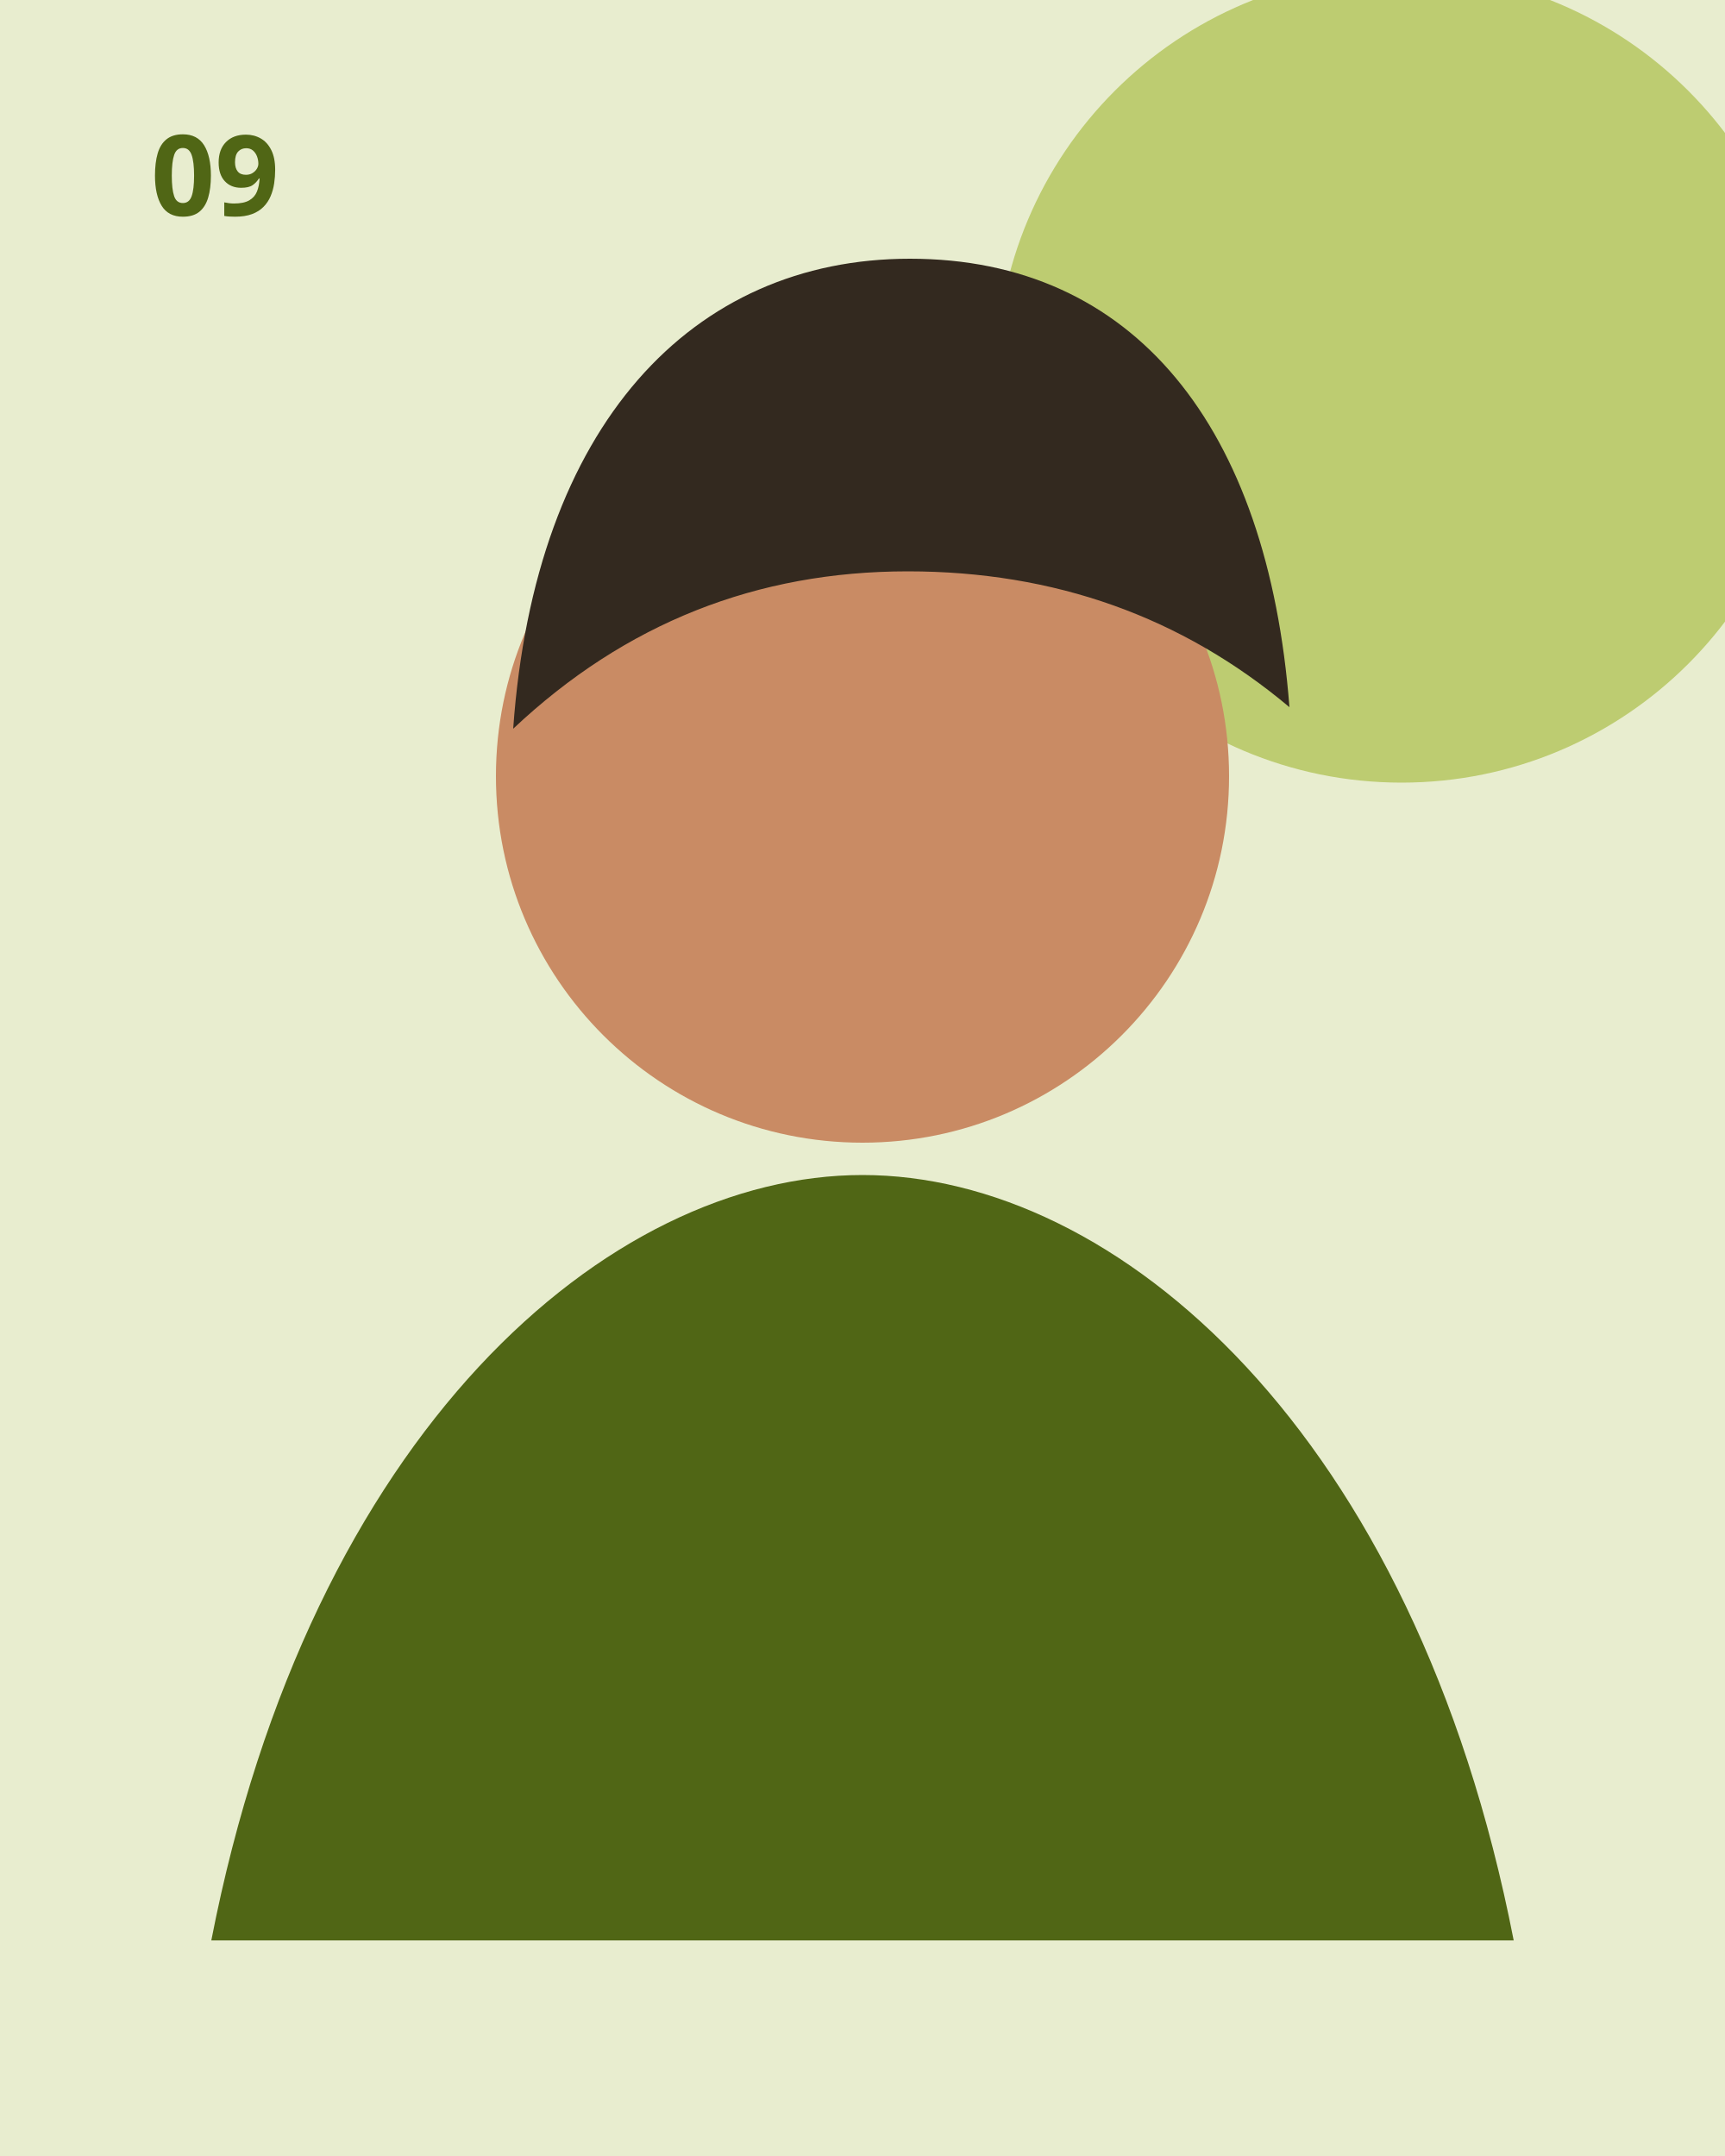
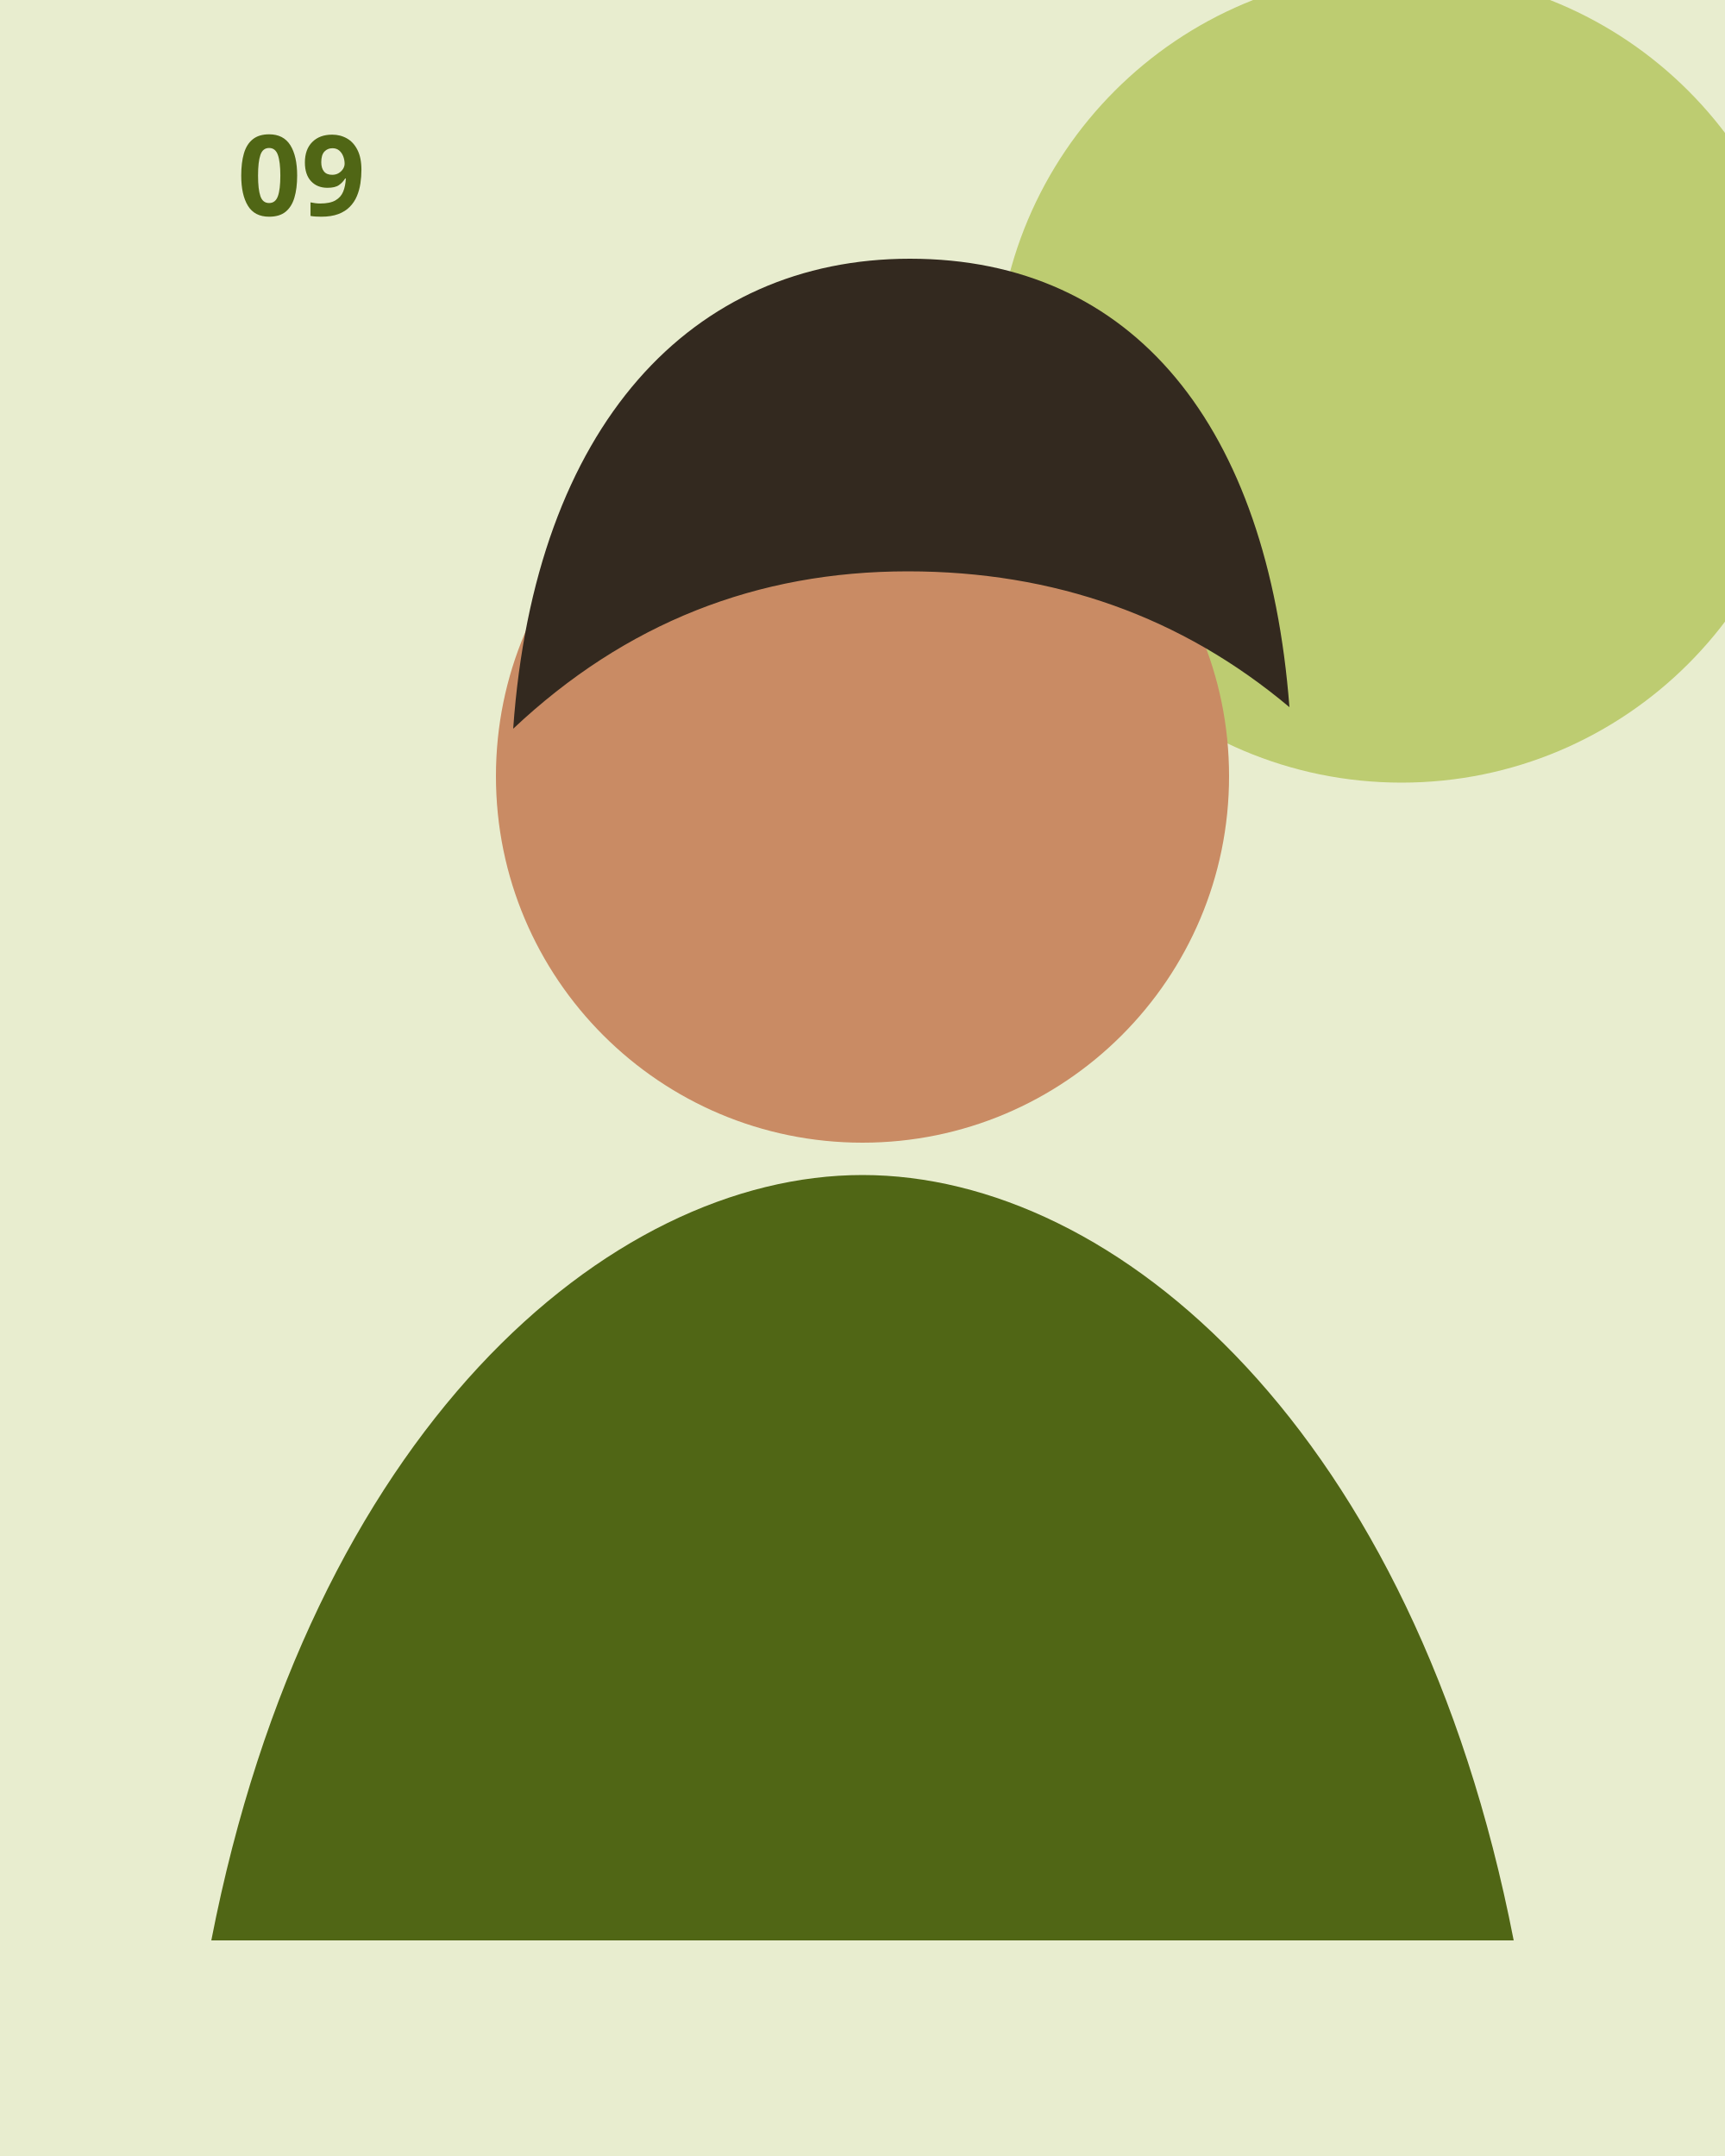
<svg xmlns="http://www.w3.org/2000/svg" viewBox="0 0 800 1000" role="img" aria-labelledby="title">
  <rect width="800" height="1000" fill="#e8edcf" />
  <circle cx="650" cy="175" r="188" fill="#bdcc71" />
  <path d="M98 900c46-236 184-355 302-355s256 119 302 355" fill="#506615" />
  <circle cx="400" cy="360" r="170" fill="#c98b64" />
  <path d="M238 338c10-141 83-218 184-218 104 0 166 78 176 208-50-42-109-63-177-63-70 0-131 24-183 73z" fill="#33291f" />
-   <text x="70" y="100" fill="#506615" font-family="sans-serif" font-size="52" font-weight="700">09</text>
+   <text x="110" y="100" fill="#506615" font-family="sans-serif" font-size="52" font-weight="700">09</text>
</svg>
